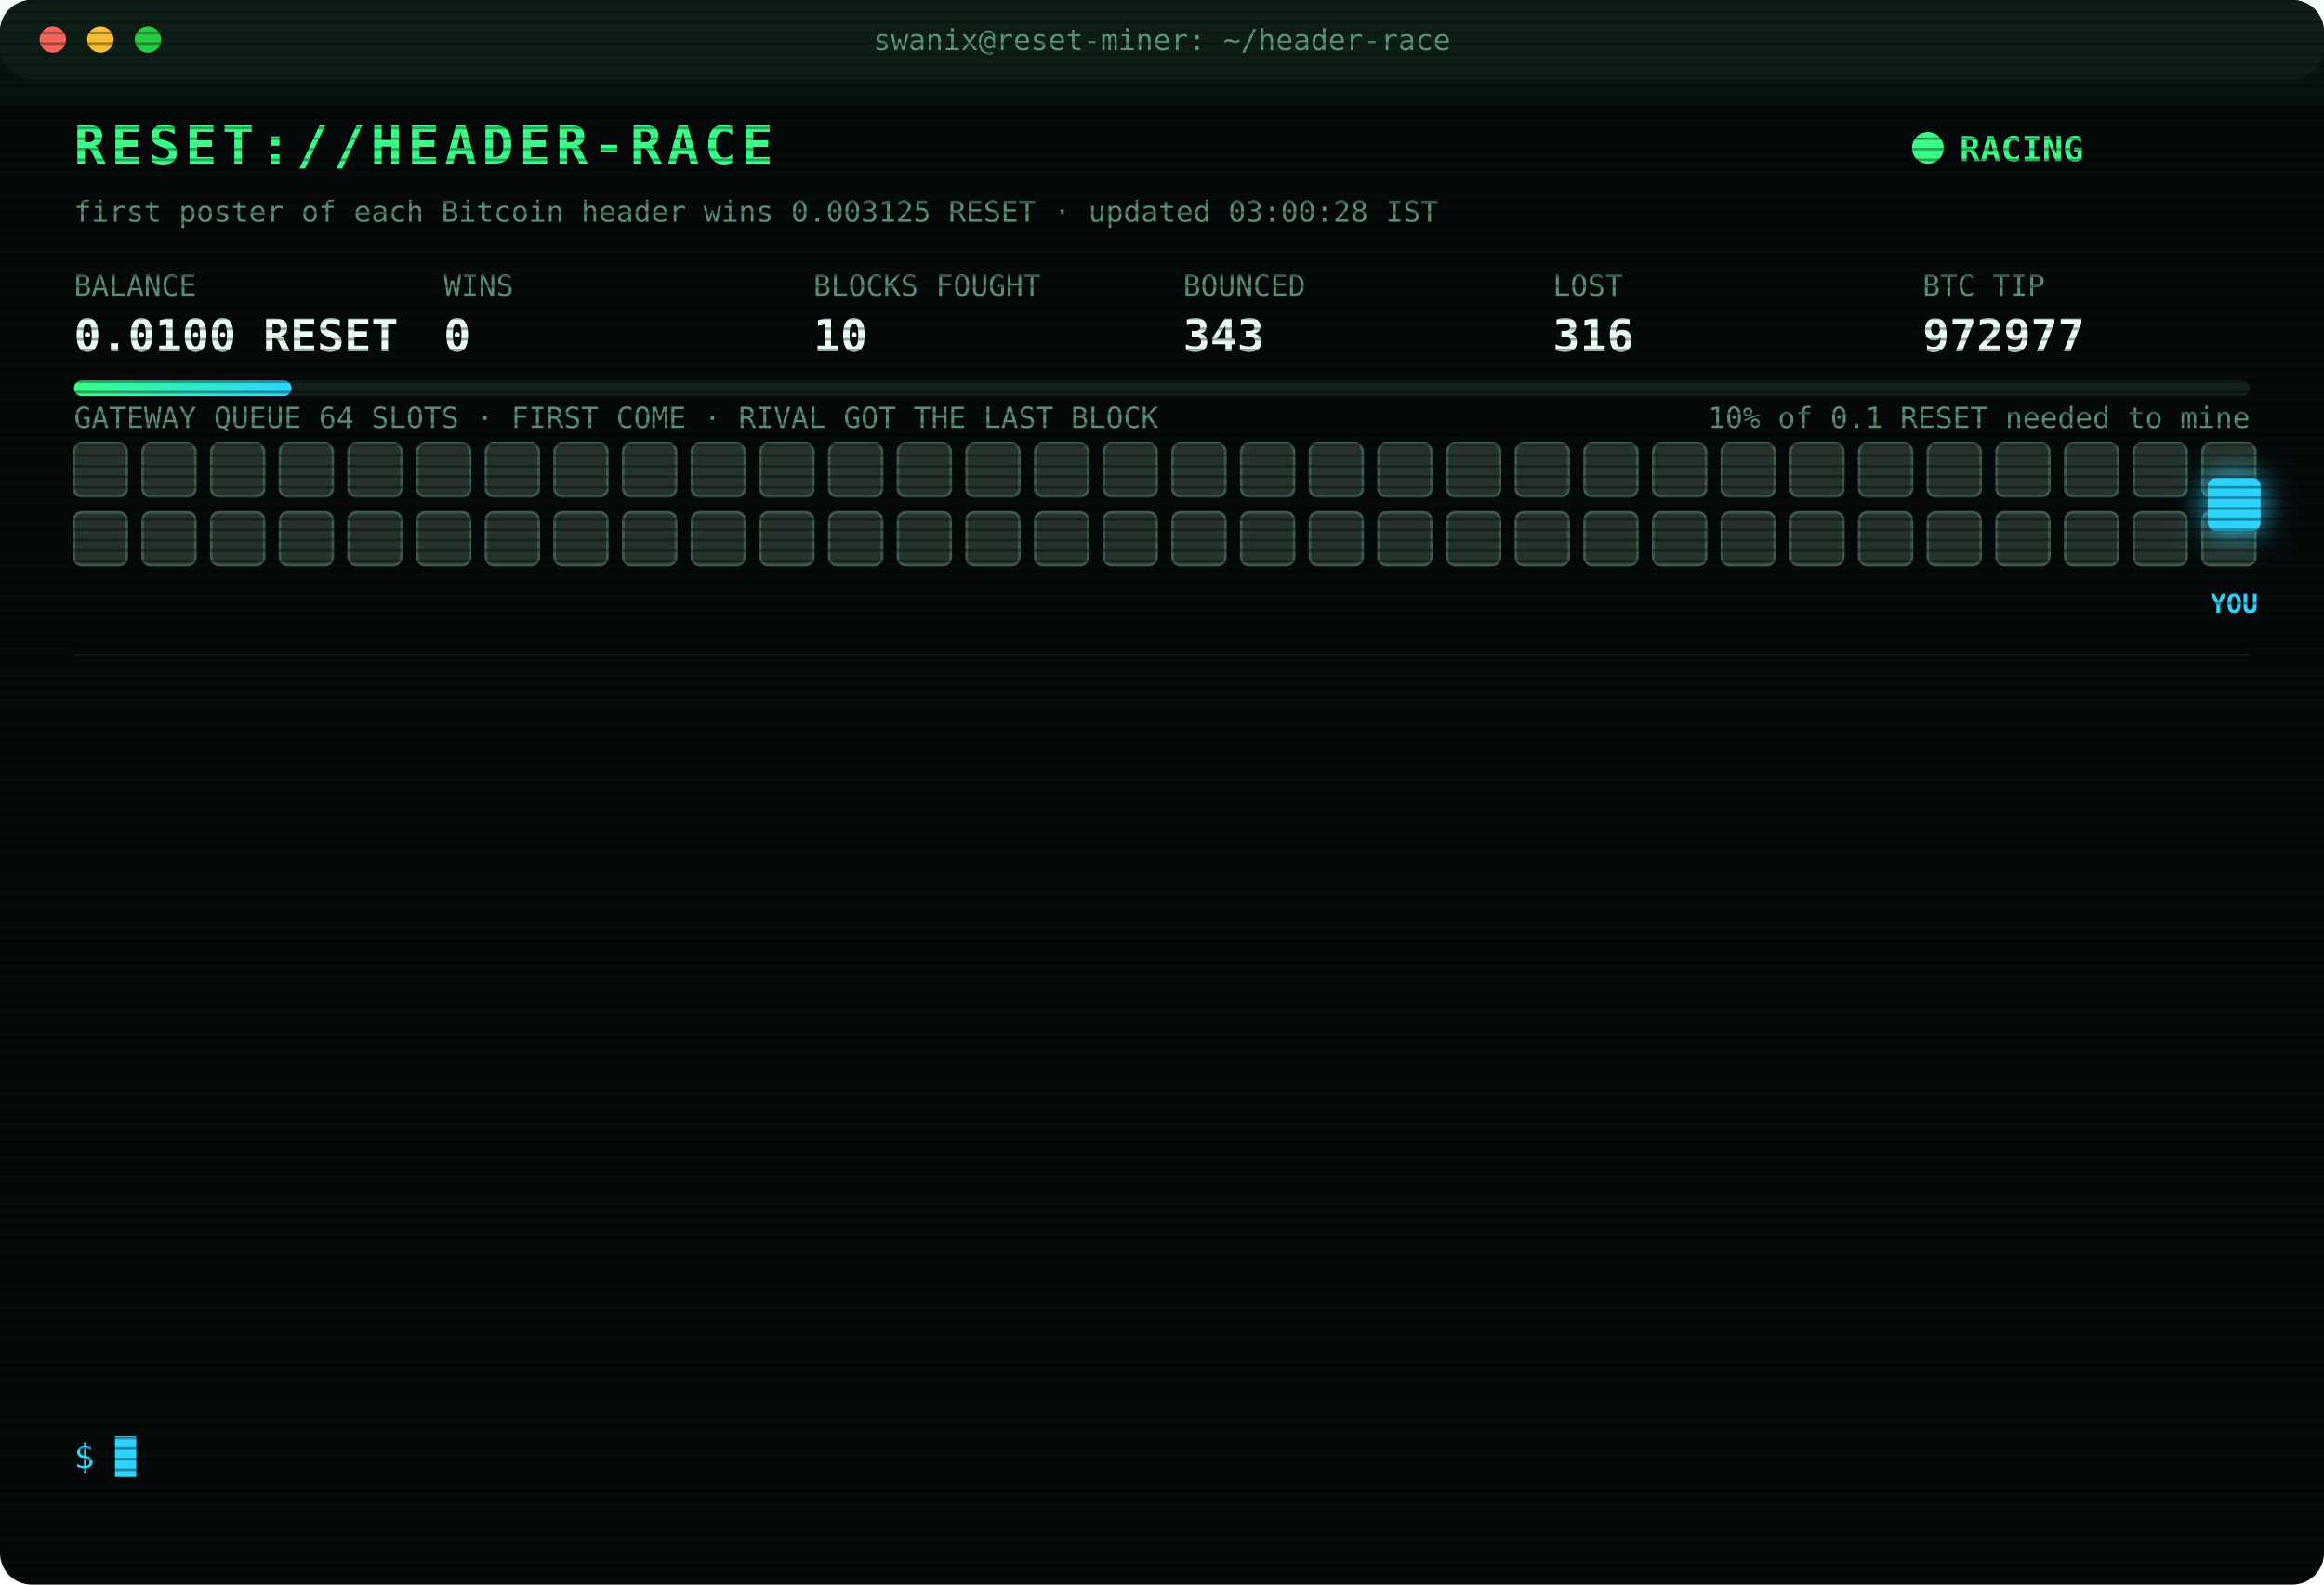
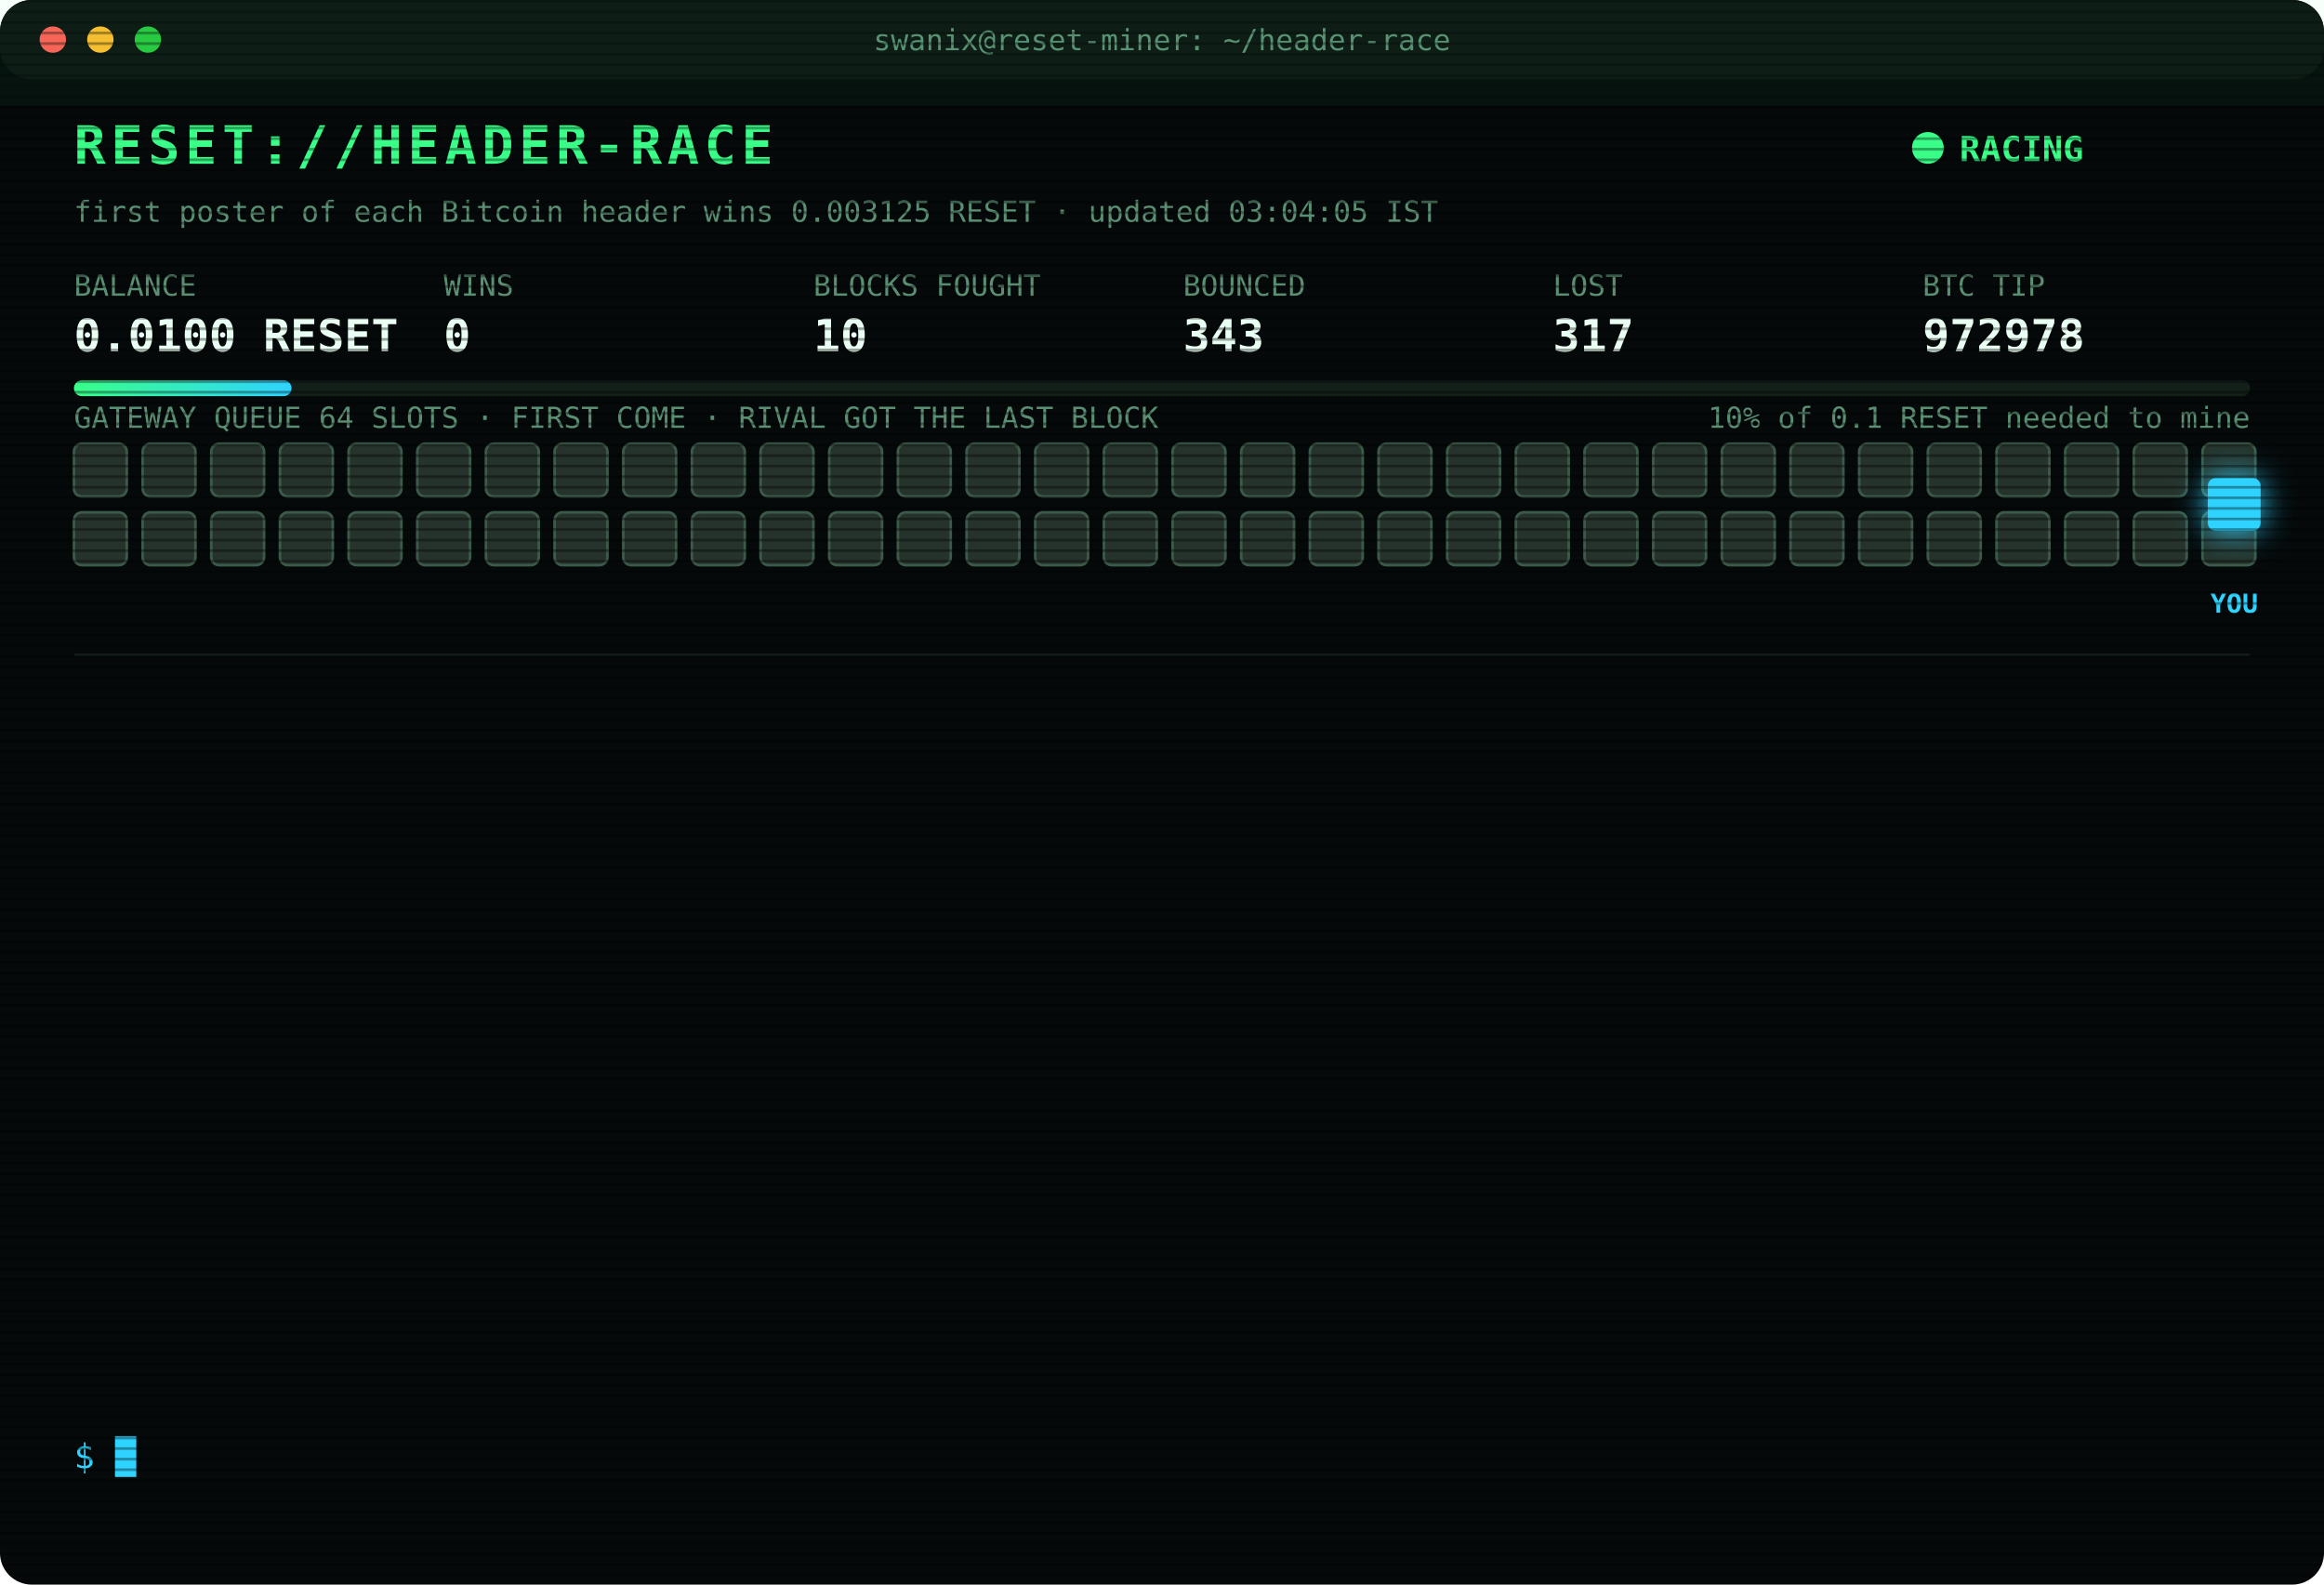
<svg xmlns="http://www.w3.org/2000/svg" width="880" height="600" viewBox="0 0 880 600" font-family="ui-monospace,SFMono-Regular,Menlo,Consolas,monospace">
  <style>
text{font-size:13px;fill:#7CFFB2}
.title{font-size:20px;font-weight:700;fill:#39FF88;letter-spacing:2px;animation:glitch 3s infinite steps(1)}
.sub{fill:#2fd3ff}.k{fill:#5a8f73;font-size:11px}.v{font-size:17px;font-weight:700;fill:#eafff3}
.ts{fill:#3f6b56}.boot{fill:#2fd3ff}.dim{fill:#5a8f73}.bad{fill:#ff4d6d}.warn{fill:#ffd23f}.mag{fill:#ff5cf0}.win{fill:#39FF88;font-weight:700}
.tag{font-size:10px;fill:#2fd3ff;font-weight:700}
.rival{fill:#26332c;stroke:#3c5a49;animation:jam 1.2s infinite alternate}
.idle{fill:#141c18;stroke:#22302a;animation:breathe 4s infinite}
.me{fill:#2fd3ff;filter:drop-shadow(0 0 6px #2fd3ff)}
.hover{animation:nudge 1.1s infinite ease-in-out}.bounce{animation:kick 1.4s infinite}
.ln{opacity:0;animation:in .4s forwards}
.cur{animation:blink 1s infinite steps(1)}
.scan{animation:scan 6s infinite linear}
.led{animation:blink 1.4s infinite}
@keyframes in{from{opacity:0;transform:translateX(-6px)}to{opacity:1;transform:none}}
@keyframes blink{50%{opacity:0}}
@keyframes jam{to{fill:#33463b}}
@keyframes breathe{50%{opacity:.4}}
@keyframes nudge{50%{transform:translateX(-10px)}}
@keyframes kick{0%,100%{transform:none}30%{transform:translateX(-14px)}55%{transform:translateX(10px) translateY(-6px)}}
@keyframes glitch{0%,92%{transform:none}93%{transform:translateX(2px);fill:#ff4d6d}95%{transform:translateX(-2px);fill:#2fd3ff}97%{transform:none}}
@keyframes scan{from{transform:translateY(-40px)}to{transform:translateY(600px)}}
</style>
  <defs>
    <pattern id="sl" width="4" height="4" patternUnits="userSpaceOnUse">
      <rect width="4" height="1" fill="#000" opacity=".35" />
    </pattern>
    <linearGradient id="bar">
      <stop offset="0" stop-color="#39FF88" />
      <stop offset="1" stop-color="#2fd3ff" />
    </linearGradient>
  </defs>
  <rect width="880" height="600" rx="12" fill="#05090a" />
  <rect width="880" height="30" rx="12" fill="#0d1512" />
  <circle cx="20" cy="15" r="5" fill="#ff5f57" />
  <circle cx="38" cy="15" r="5" fill="#febc2e" />
  <circle cx="56" cy="15" r="5" fill="#28c840" />
  <text x="440" y="19" text-anchor="middle" class="k">swanix@reset-miner: ~/header-race</text>
  <text x="28" y="62" class="title">RESET://HEADER-RACE</text>
  <circle class="led" cx="730" cy="56" r="6" fill="#39FF88" />
  <text x="742" y="61" class="win">RACING</text>
-   <text x="28" y="84" class="k">first poster of each Bitcoin header wins 0.003125 RESET · updated 03:00:28 IST</text>
+   <text x="28" y="84" class="k">first poster of each Bitcoin header wins 0.003125 RESET · updated 03:04:05 IST</text>
  <text x="28" y="112" class="k">BALANCE</text>
  <text x="28" y="133" class="v">0.0100 RESET</text>
  <text x="168" y="112" class="k">WINS</text>
  <text x="168" y="133" class="v">0</text>
  <text x="308" y="112" class="k">BLOCKS FOUGHT</text>
  <text x="308" y="133" class="v">10</text>
  <text x="448" y="112" class="k">BOUNCED</text>
  <text x="448" y="133" class="v">343</text>
  <text x="588" y="112" class="k">LOST</text>
-   <text x="588" y="133" class="v">316</text>
+   <text x="588" y="133" class="v">317</text>
  <text x="728" y="112" class="k">BTC TIP</text>
-   <text x="728" y="133" class="v">972977</text>
+   <text x="728" y="133" class="v">972978</text>
  <rect x="28" y="144" width="824" height="6" rx="3" fill="#13201a" />
  <rect x="28" y="144" width="82.4" height="6" rx="3" fill="url(#bar)" />
  <text x="852" y="162" text-anchor="end" class="k">10% of 0.1 RESET needed to mine</text>
  <text x="28" y="162" class="k">GATEWAY QUEUE 64 SLOTS · FIRST COME · RIVAL GOT THE LAST BLOCK</text>
  <rect class="rival" x="28" y="168" width="20" height="20" rx="3" style="animation-delay:0.00s" />
  <rect class="rival" x="54" y="168" width="20" height="20" rx="3" style="animation-delay:0.05s" />
  <rect class="rival" x="80" y="168" width="20" height="20" rx="3" style="animation-delay:0.10s" />
  <rect class="rival" x="106" y="168" width="20" height="20" rx="3" style="animation-delay:0.15s" />
  <rect class="rival" x="132" y="168" width="20" height="20" rx="3" style="animation-delay:0.20s" />
  <rect class="rival" x="158" y="168" width="20" height="20" rx="3" style="animation-delay:0.25s" />
  <rect class="rival" x="184" y="168" width="20" height="20" rx="3" style="animation-delay:0.30s" />
  <rect class="rival" x="210" y="168" width="20" height="20" rx="3" style="animation-delay:0.35s" />
  <rect class="rival" x="236" y="168" width="20" height="20" rx="3" style="animation-delay:0.40s" />
  <rect class="rival" x="262" y="168" width="20" height="20" rx="3" style="animation-delay:0.45s" />
  <rect class="rival" x="288" y="168" width="20" height="20" rx="3" style="animation-delay:0.50s" />
  <rect class="rival" x="314" y="168" width="20" height="20" rx="3" style="animation-delay:0.55s" />
  <rect class="rival" x="340" y="168" width="20" height="20" rx="3" style="animation-delay:0.60s" />
  <rect class="rival" x="366" y="168" width="20" height="20" rx="3" style="animation-delay:0.65s" />
  <rect class="rival" x="392" y="168" width="20" height="20" rx="3" style="animation-delay:0.70s" />
  <rect class="rival" x="418" y="168" width="20" height="20" rx="3" style="animation-delay:0.75s" />
  <rect class="rival" x="444" y="168" width="20" height="20" rx="3" style="animation-delay:0.80s" />
  <rect class="rival" x="470" y="168" width="20" height="20" rx="3" style="animation-delay:0.85s" />
  <rect class="rival" x="496" y="168" width="20" height="20" rx="3" style="animation-delay:0.90s" />
  <rect class="rival" x="522" y="168" width="20" height="20" rx="3" style="animation-delay:0.95s" />
  <rect class="rival" x="548" y="168" width="20" height="20" rx="3" style="animation-delay:1.00s" />
  <rect class="rival" x="574" y="168" width="20" height="20" rx="3" style="animation-delay:1.05s" />
  <rect class="rival" x="600" y="168" width="20" height="20" rx="3" style="animation-delay:1.10s" />
  <rect class="rival" x="626" y="168" width="20" height="20" rx="3" style="animation-delay:1.15s" />
  <rect class="rival" x="652" y="168" width="20" height="20" rx="3" style="animation-delay:1.20s" />
  <rect class="rival" x="678" y="168" width="20" height="20" rx="3" style="animation-delay:1.25s" />
  <rect class="rival" x="704" y="168" width="20" height="20" rx="3" style="animation-delay:1.30s" />
  <rect class="rival" x="730" y="168" width="20" height="20" rx="3" style="animation-delay:1.35s" />
  <rect class="rival" x="756" y="168" width="20" height="20" rx="3" style="animation-delay:1.40s" />
  <rect class="rival" x="782" y="168" width="20" height="20" rx="3" style="animation-delay:1.45s" />
  <rect class="rival" x="808" y="168" width="20" height="20" rx="3" style="animation-delay:1.50s" />
  <rect class="rival" x="834" y="168" width="20" height="20" rx="3" style="animation-delay:1.55s" />
  <rect class="rival" x="28" y="194" width="20" height="20" rx="3" style="animation-delay:1.60s" />
  <rect class="rival" x="54" y="194" width="20" height="20" rx="3" style="animation-delay:1.65s" />
  <rect class="rival" x="80" y="194" width="20" height="20" rx="3" style="animation-delay:1.70s" />
  <rect class="rival" x="106" y="194" width="20" height="20" rx="3" style="animation-delay:1.75s" />
  <rect class="rival" x="132" y="194" width="20" height="20" rx="3" style="animation-delay:1.80s" />
  <rect class="rival" x="158" y="194" width="20" height="20" rx="3" style="animation-delay:1.85s" />
  <rect class="rival" x="184" y="194" width="20" height="20" rx="3" style="animation-delay:1.90s" />
  <rect class="rival" x="210" y="194" width="20" height="20" rx="3" style="animation-delay:1.95s" />
  <rect class="rival" x="236" y="194" width="20" height="20" rx="3" style="animation-delay:2.00s" />
  <rect class="rival" x="262" y="194" width="20" height="20" rx="3" style="animation-delay:2.05s" />
  <rect class="rival" x="288" y="194" width="20" height="20" rx="3" style="animation-delay:2.10s" />
  <rect class="rival" x="314" y="194" width="20" height="20" rx="3" style="animation-delay:2.15s" />
  <rect class="rival" x="340" y="194" width="20" height="20" rx="3" style="animation-delay:2.20s" />
  <rect class="rival" x="366" y="194" width="20" height="20" rx="3" style="animation-delay:2.25s" />
  <rect class="rival" x="392" y="194" width="20" height="20" rx="3" style="animation-delay:2.30s" />
  <rect class="rival" x="418" y="194" width="20" height="20" rx="3" style="animation-delay:2.35s" />
  <rect class="rival" x="444" y="194" width="20" height="20" rx="3" style="animation-delay:2.40s" />
  <rect class="rival" x="470" y="194" width="20" height="20" rx="3" style="animation-delay:2.45s" />
  <rect class="rival" x="496" y="194" width="20" height="20" rx="3" style="animation-delay:2.50s" />
  <rect class="rival" x="522" y="194" width="20" height="20" rx="3" style="animation-delay:2.55s" />
  <rect class="rival" x="548" y="194" width="20" height="20" rx="3" style="animation-delay:2.60s" />
  <rect class="rival" x="574" y="194" width="20" height="20" rx="3" style="animation-delay:2.65s" />
  <rect class="rival" x="600" y="194" width="20" height="20" rx="3" style="animation-delay:2.70s" />
  <rect class="rival" x="626" y="194" width="20" height="20" rx="3" style="animation-delay:2.75s" />
  <rect class="rival" x="652" y="194" width="20" height="20" rx="3" style="animation-delay:2.80s" />
  <rect class="rival" x="678" y="194" width="20" height="20" rx="3" style="animation-delay:2.85s" />
  <rect class="rival" x="704" y="194" width="20" height="20" rx="3" style="animation-delay:2.90s" />
  <rect class="rival" x="730" y="194" width="20" height="20" rx="3" style="animation-delay:2.95s" />
  <rect class="rival" x="756" y="194" width="20" height="20" rx="3" style="animation-delay:3.00s" />
  <rect class="rival" x="782" y="194" width="20" height="20" rx="3" style="animation-delay:3.05s" />
  <rect class="rival" x="808" y="194" width="20" height="20" rx="3" style="animation-delay:3.10s" />
  <rect class="rival" x="834" y="194" width="20" height="20" rx="3" style="animation-delay:3.15s" />
  <g class="hover">
    <rect class="me" x="836" y="181" width="20" height="20" rx="3" />
    <text class="tag" x="846" y="232" text-anchor="middle">YOU</text>
  </g>
  <line x1="28" x2="852" y1="248" y2="248" stroke="#13201a" />
  <g class="ln" style="animation-delay:0.40s">
-     <text x="28" y="270" class="ts">01:00:27</text>
-     <text x="104" y="270" class="boot">[BOOT] racer v3 online · 3 feeds · stint 340m</text>
+     <text x="28" y="270" class="ts">01:11:44</text>
+     <text x="104" y="270" class="bad">[LOST] #972966 taken by a rival miner</text>
  </g>
  <g class="ln" style="animation-delay:0.65s">
-     <text x="28" y="292" class="ts">01:11:44</text>
-     <text x="104" y="292" class="bad">[LOST] #972966 taken by a rival miner</text>
+     <text x="28" y="292" class="ts">01:23:45</text>
+     <text x="104" y="292" class="bad">[LOST] #972967 taken by a rival miner</text>
  </g>
  <g class="ln" style="animation-delay:0.90s">
-     <text x="28" y="314" class="ts">01:23:45</text>
-     <text x="104" y="314" class="bad">[LOST] #972967 taken by a rival miner</text>
+     <text x="28" y="314" class="ts">01:36:33</text>
+     <text x="104" y="314" class="bad">[LOST] #972968 taken by a rival miner</text>
  </g>
  <g class="ln" style="animation-delay:1.15s">
-     <text x="28" y="336" class="ts">01:36:33</text>
-     <text x="104" y="336" class="bad">[LOST] #972968 taken by a rival miner</text>
+     <text x="28" y="336" class="ts">01:51:16</text>
+     <text x="104" y="336" class="bad">[LOST] #972969 taken by a rival miner</text>
  </g>
  <g class="ln" style="animation-delay:1.40s">
-     <text x="28" y="358" class="ts">01:51:16</text>
-     <text x="104" y="358" class="bad">[LOST] #972969 taken by a rival miner</text>
+     <text x="28" y="358" class="ts">01:57:04</text>
+     <text x="104" y="358" class="bad">[LOST] #972970 taken by a rival miner</text>
  </g>
  <g class="ln" style="animation-delay:1.65s">
-     <text x="28" y="380" class="ts">01:57:04</text>
-     <text x="104" y="380" class="bad">[LOST] #972970 taken by a rival miner</text>
+     <text x="28" y="380" class="ts">02:04:31</text>
+     <text x="104" y="380" class="bad">[LOST] #972971 taken by a rival miner</text>
  </g>
  <g class="ln" style="animation-delay:1.90s">
-     <text x="28" y="402" class="ts">02:04:31</text>
-     <text x="104" y="402" class="bad">[LOST] #972971 taken by a rival miner</text>
+     <text x="28" y="402" class="ts">02:05:59</text>
+     <text x="104" y="402" class="bad">[LOST] #972972 taken by a rival miner</text>
  </g>
  <g class="ln" style="animation-delay:2.15s">
-     <text x="28" y="424" class="ts">02:05:59</text>
-     <text x="104" y="424" class="bad">[LOST] #972972 taken by a rival miner</text>
+     <text x="28" y="424" class="ts">02:24:22</text>
+     <text x="104" y="424" class="bad">[LOST] #972973 taken by a rival miner</text>
  </g>
  <g class="ln" style="animation-delay:2.40s">
-     <text x="28" y="446" class="ts">02:24:22</text>
-     <text x="104" y="446" class="bad">[LOST] #972973 taken by a rival miner</text>
+     <text x="28" y="446" class="ts">02:26:33</text>
+     <text x="104" y="446" class="bad">[LOST] #972974 taken by a rival miner</text>
  </g>
  <g class="ln" style="animation-delay:2.65s">
-     <text x="28" y="468" class="ts">02:26:33</text>
-     <text x="104" y="468" class="bad">[LOST] #972974 taken by a rival miner</text>
+     <text x="28" y="468" class="ts">02:31:25</text>
+     <text x="104" y="468" class="bad">[LOST] #972975 taken by a rival miner</text>
  </g>
  <g class="ln" style="animation-delay:2.90s">
-     <text x="28" y="490" class="ts">02:31:25</text>
-     <text x="104" y="490" class="bad">[LOST] #972975 taken by a rival miner</text>
+     <text x="28" y="490" class="ts">02:38:31</text>
+     <text x="104" y="490" class="bad">[LOST] #972976 taken by a rival miner</text>
  </g>
  <g class="ln" style="animation-delay:3.15s">
-     <text x="28" y="512" class="ts">02:38:31</text>
-     <text x="104" y="512" class="bad">[LOST] #972976 taken by a rival miner</text>
+     <text x="28" y="512" class="ts">02:58:33</text>
+     <text x="104" y="512" class="bad">[LOST] #972977 taken by a rival miner</text>
  </g>
  <g class="ln" style="animation-delay:3.40s">
-     <text x="28" y="534" class="ts">02:58:33</text>
-     <text x="104" y="534" class="bad">[LOST] #972977 taken by a rival miner</text>
+     <text x="28" y="534" class="ts">03:04:05</text>
+     <text x="104" y="534" class="bad">[LOST] #972978 taken by a rival miner</text>
  </g>
  <text x="28" y="556" class="sub">$ <tspan class="cur">█</tspan>
  </text>
  <rect width="880" height="600" rx="12" fill="url(#sl)" pointer-events="none" />
  <rect class="scan" width="880" height="40" fill="#39FF88" opacity=".04" />
</svg>
